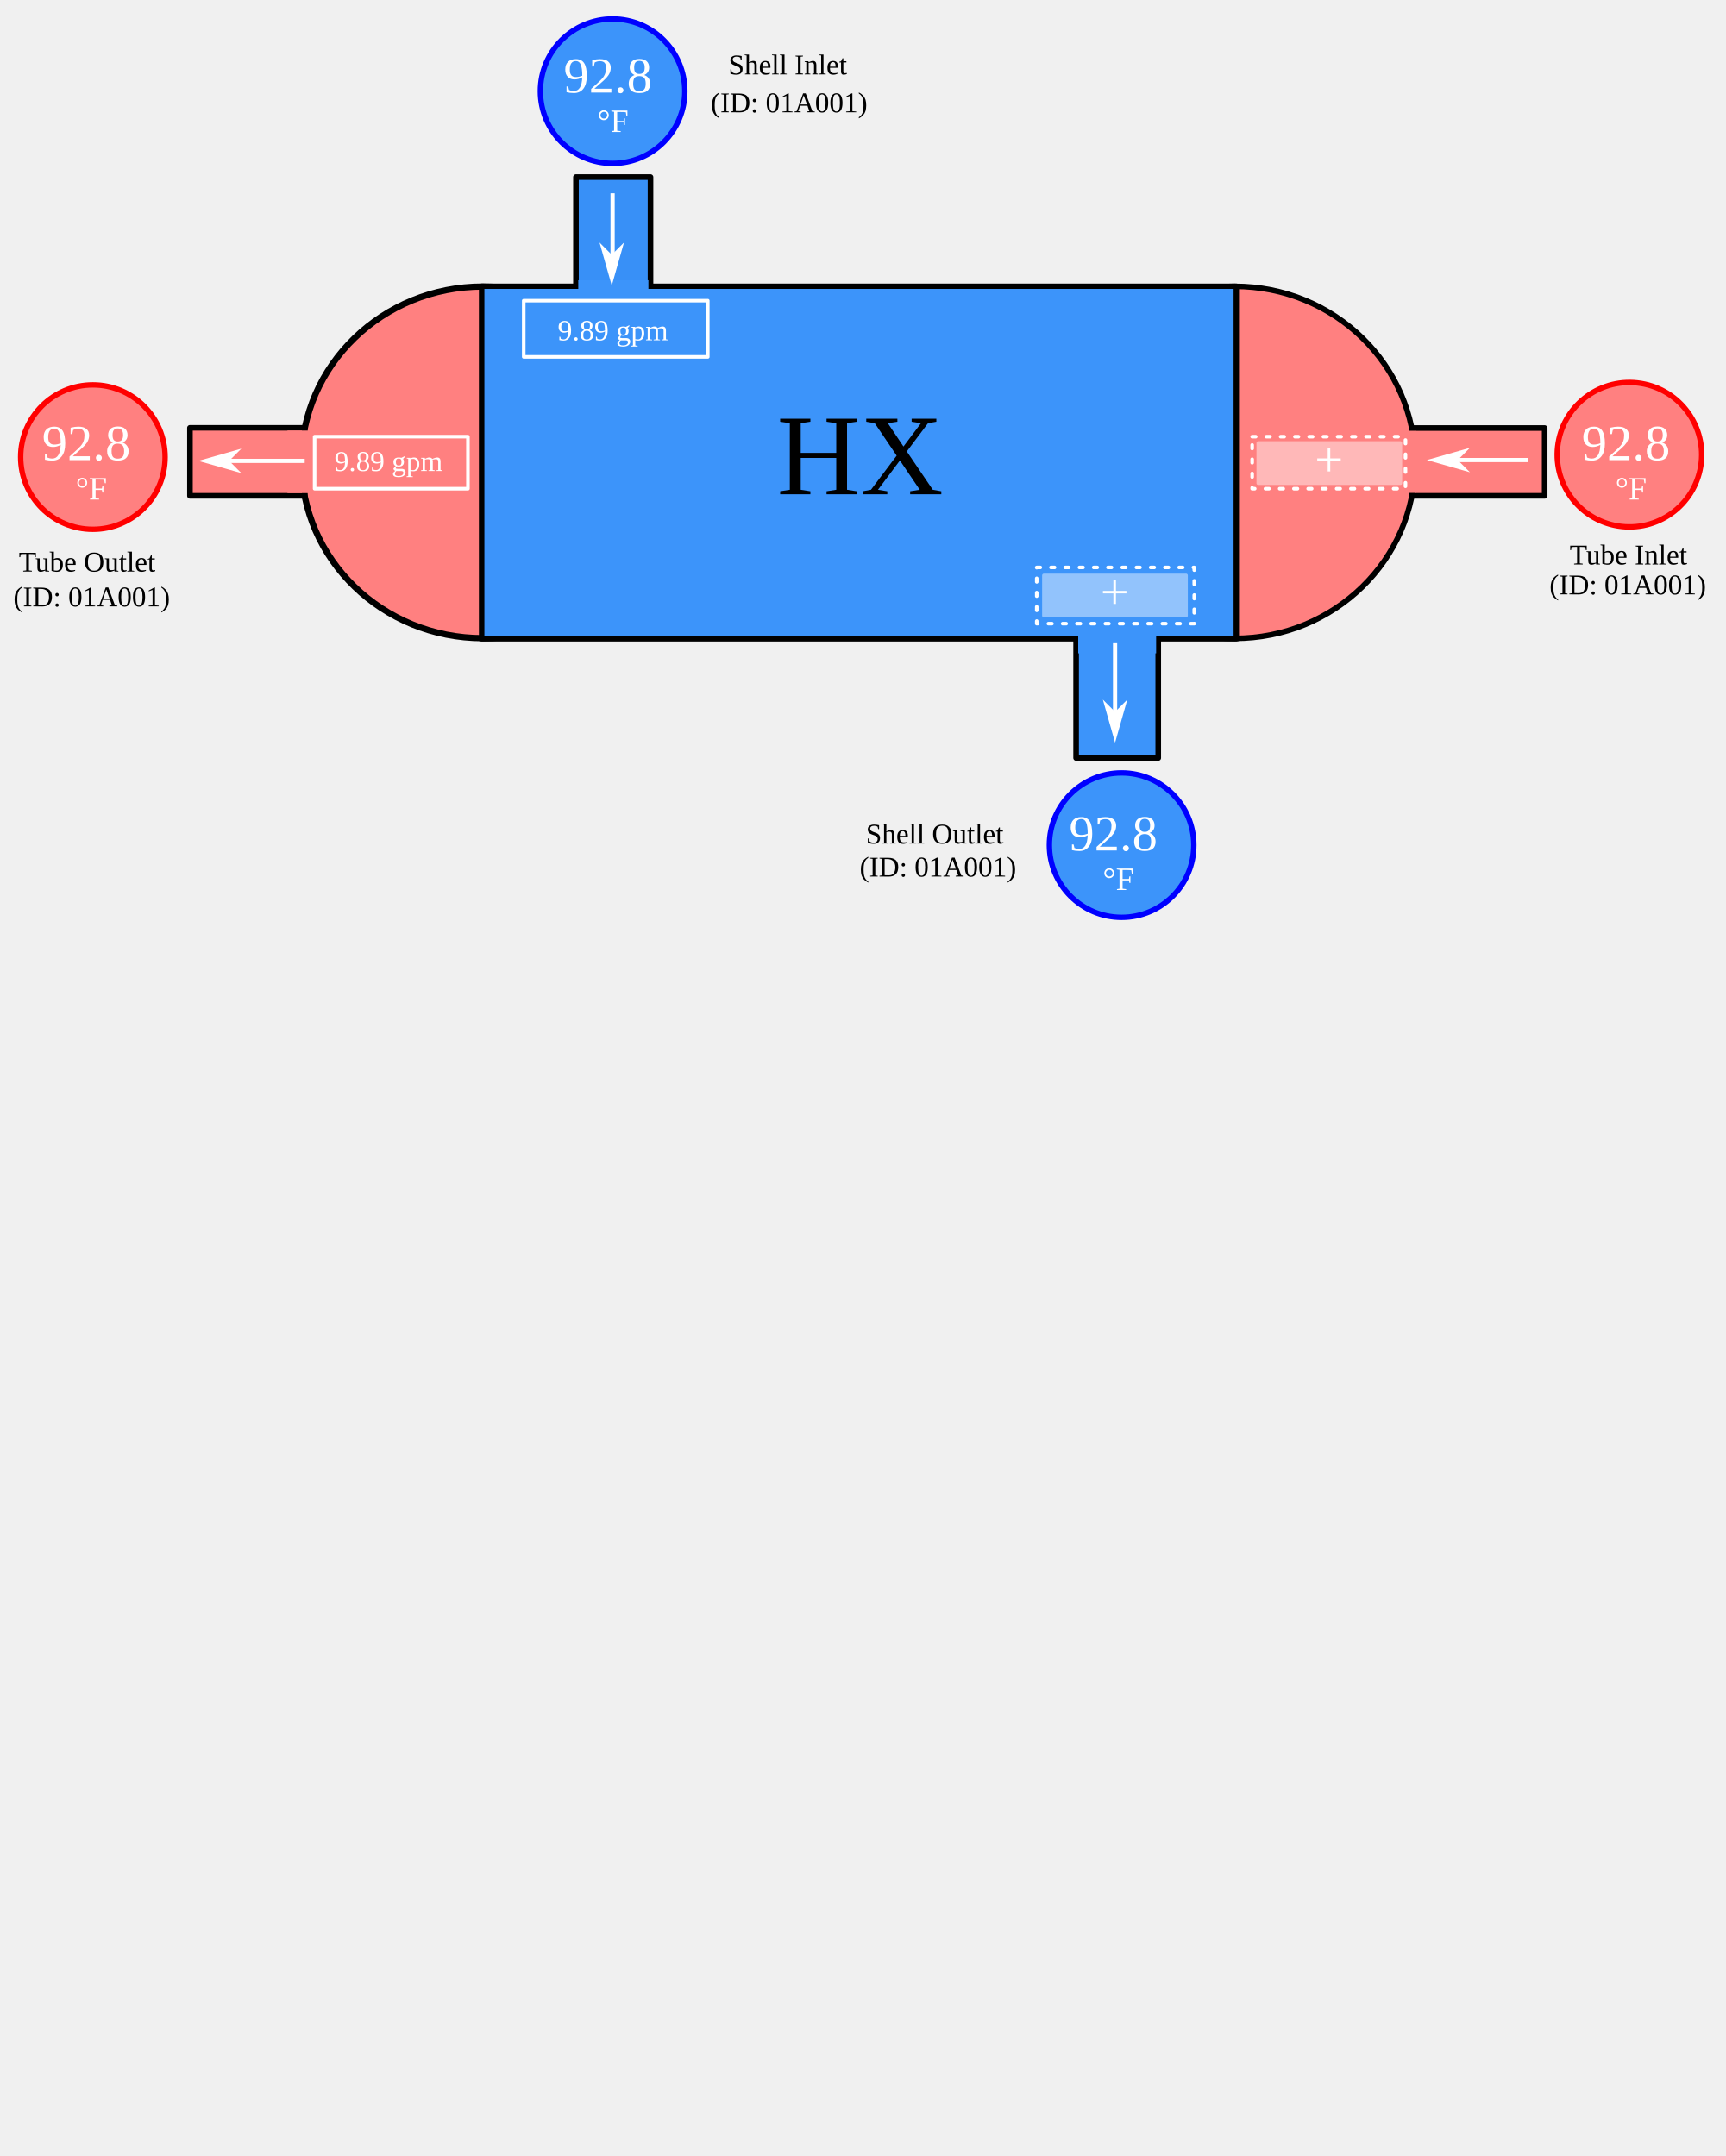
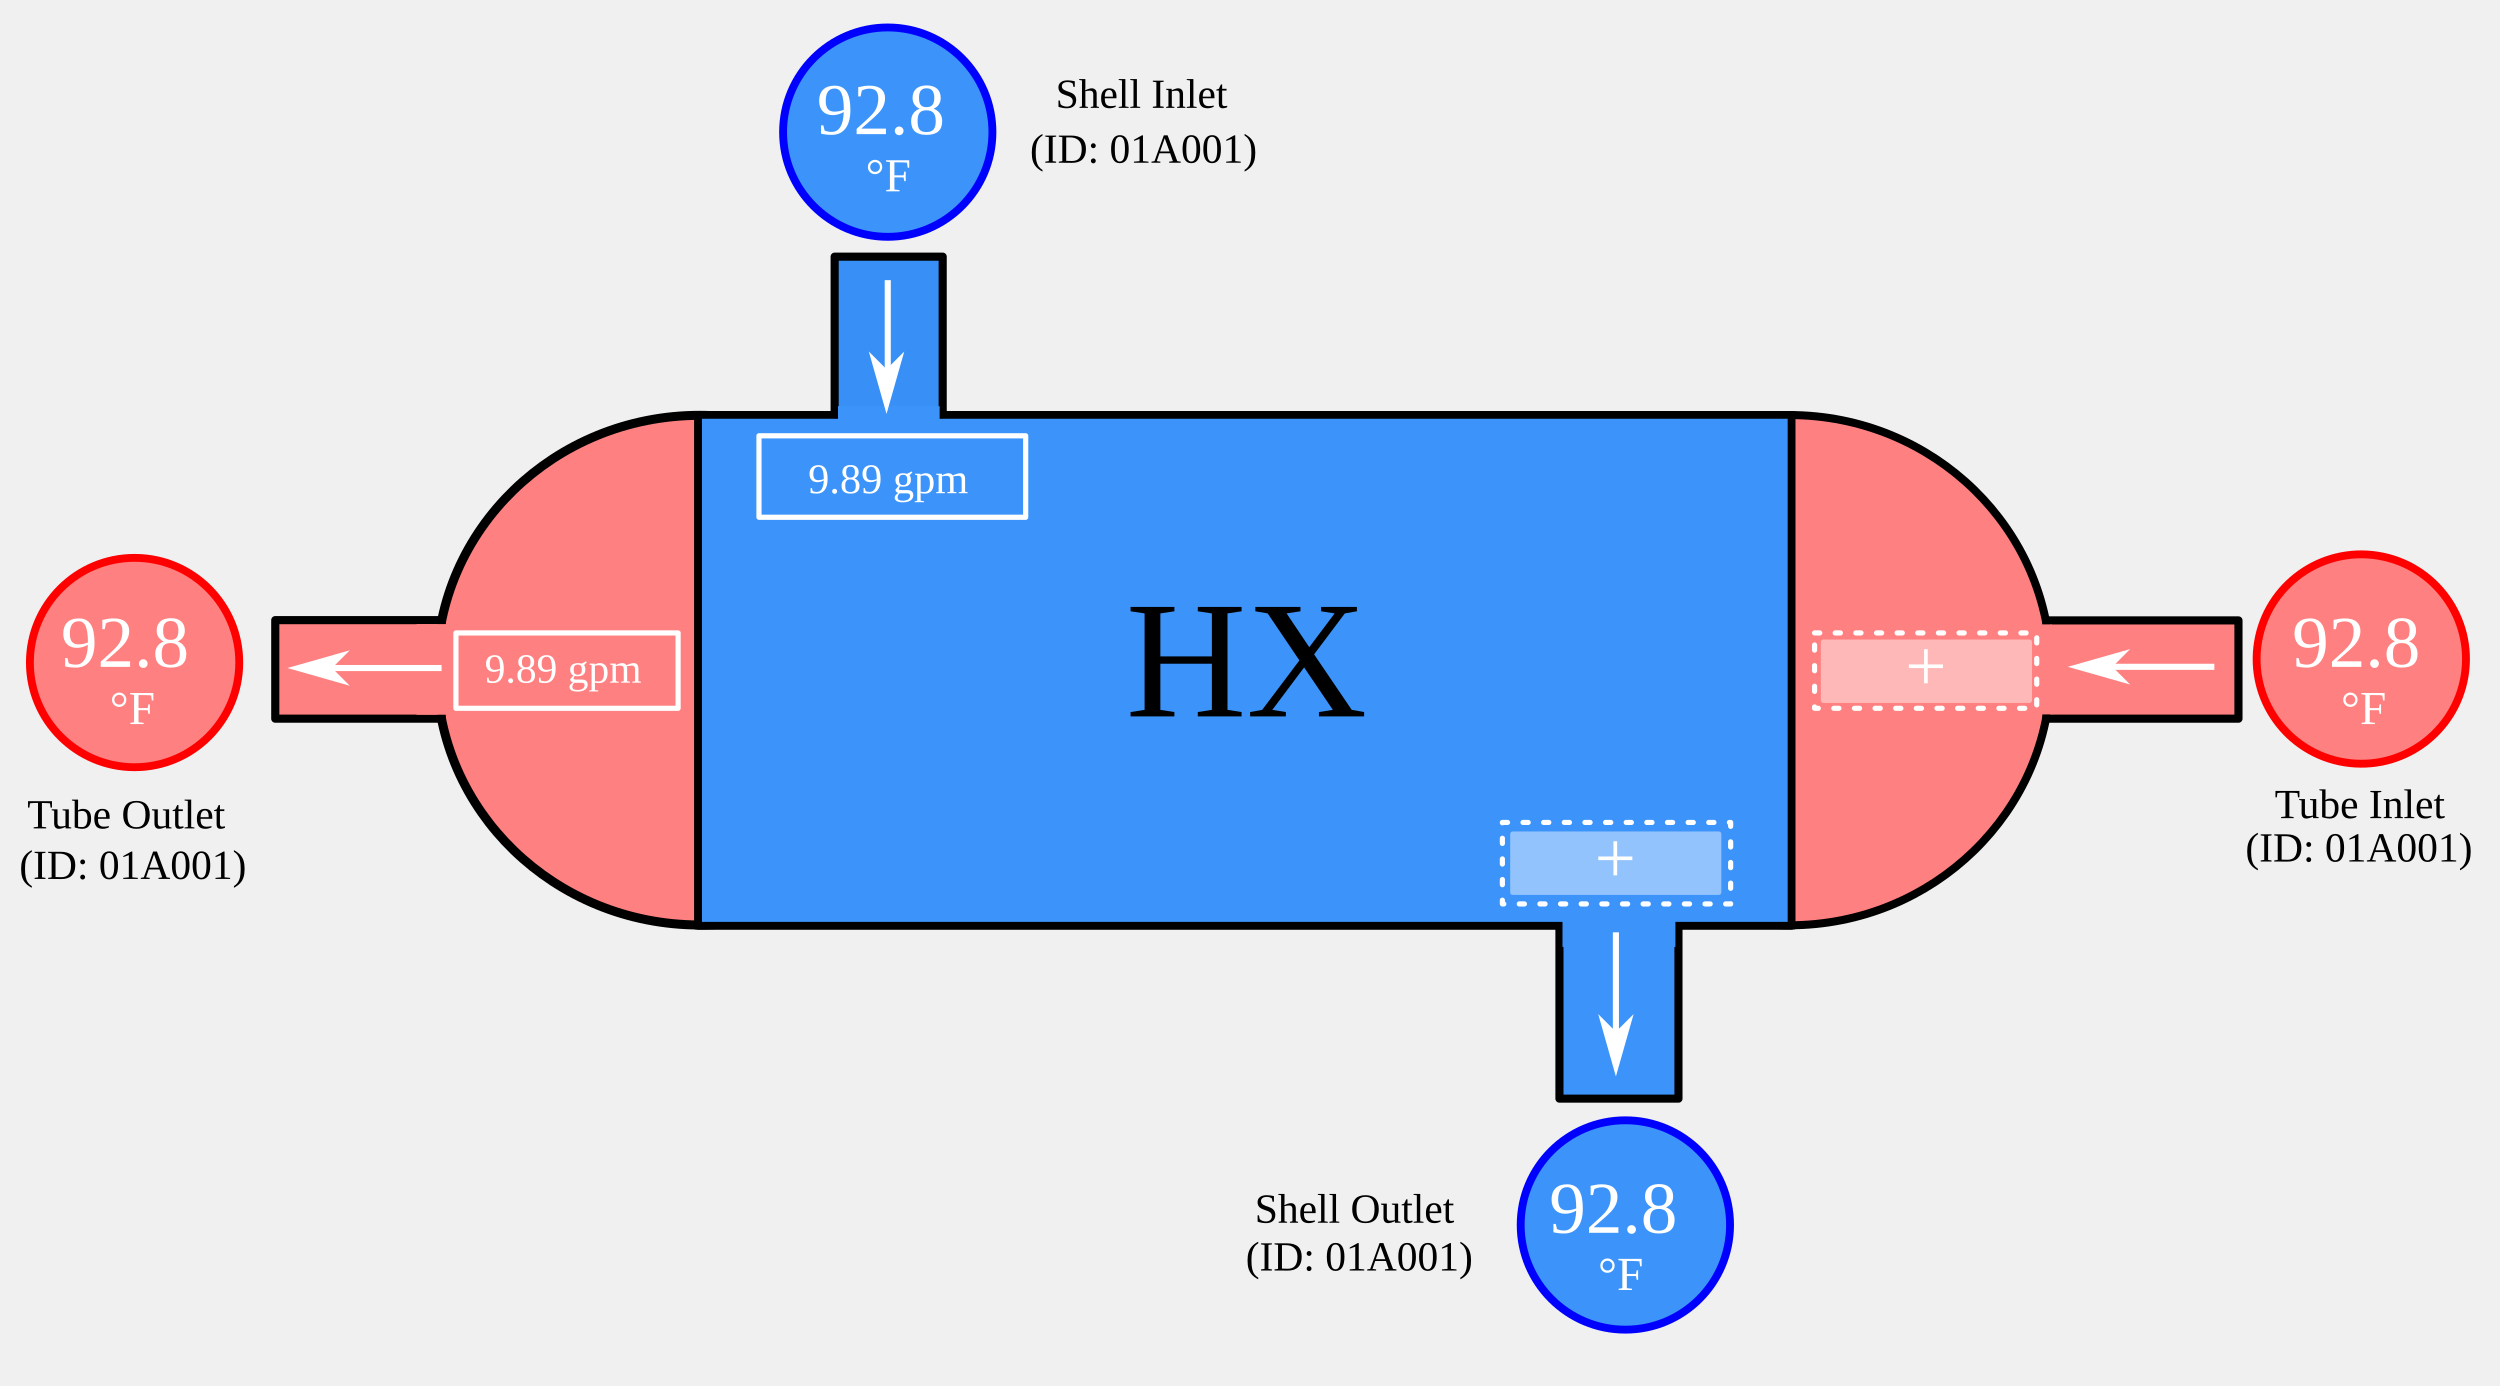
- <svg xmlns="http://www.w3.org/2000/svg" version="1.1" id="svg2" x="0px" y="0px" viewBox="0 0 819.2 1024" style="enable-background:new 0 0 819.2 1024;" xml:space="preserve">
+ <svg xmlns="http://www.w3.org/2000/svg" version="1.1" id="svg2" x="0px" y="0px" viewBox="0 0 819.2 454" style="enable-background:new 0 0 819.2 1024;" xml:space="preserve">
  <style type="text/css">
	.st0{fill:#FF8080;stroke:#000000;stroke-width:2.634;stroke-linejoin:round;}
	.st1{fill:#FF8080;stroke:#000000;stroke-width:2.961;}
	.st2{fill:#FFFFFF;stroke:#000000;stroke-width:2.663;stroke-linejoin:round;}
	.st3{fill:#3C94FA;stroke:#000000;stroke-width:2.438;}
	.st4{fill:none;}
	.st5{fill:#FF8080;stroke:#000000;stroke-width:2.669;stroke-linejoin:round;}
	.st6{fill:#0073F9;fill-opacity:0.765;stroke:#000000;stroke-width:2.662;stroke-linejoin:round;}
	.st7{fill:#3C94FA;stroke:#000000;stroke-width:2.662;stroke-linejoin:round;}
	.st8{}
	.st9{font-size:54.758px;}
	.st10{fill-rule:evenodd;clip-rule:evenodd;fill:#3C94FA;}
	.st11{fill-rule:evenodd;clip-rule:evenodd;fill:#FF8080;}
	.st12{font-size:11.659px;}
	.st13{fill-rule:evenodd;clip-rule:evenodd;fill:#FFFFFF;stroke:#FFFFFF;}

	.st14{opacity:0.847;fill:none;stroke:#0000FF;stroke-width:2.574;stroke-linecap:round;stroke-dasharray:2.574,7.722;enable-background:new    ;}
	.st15{fill:white;font-size:15.545px;}
	.st16{font-size:13.602px;}
	.st17{fill:none;stroke:#FFFFFF;stroke-width:2;stroke-miterlimit:10;}
	.st18{fill:#FF8080;stroke:#FF0000;stroke-width:2.574;stroke-linecap:round;enable-background:new    ;}
	.st19{fill:#3F0700;}
	.st20{fill:white;font-size:24px;}
	.st21{fill:#3C94FA;stroke:#0000FF;stroke-width:2.574;stroke-linecap:round;enable-background:new    ;}
	.st22{fill:none;stroke:#FFFFFF;stroke-width:1.691;stroke-linecap:round;stroke-linejoin:round;stroke-dasharray:1.691,5.072;}
	.st23{opacity:0.44;fill:#FFFFFF;stroke:#FFFFFF;stroke-width:1.691;stroke-linecap:round;stroke-linejoin:round;}
	.st24{fill:#FFFFFF;}
	.st25{}
	.st26{fill:none;stroke:#FFFFFF;stroke-width:1.691;stroke-linecap:round;stroke-linejoin:round;}
	.st27{font-size:13.888px;}
</style>
  <defs>

	</defs>
  <path id="path6736" class="st0" d="  M586.3,136c-47.3,0-85.7,37.4-85.7,83.6c0,46.2,38.4,83.6,85.7,83.6c0,0,0,0,0,0c47.3,0,85.7-37.4,85.7-83.6c0,0,0,0,0,0  C672,173.5,633.7,136,586.3,136z" />
  <ellipse id="path4552" class="st1" cx="229.3" cy="219.6" rx="86.2" ry="83.5">
</ellipse>
  <rect id="rect6794" x="228.8" y="136" class="st2" width="358.2" height="167.3">
</rect>
  <rect id="rect4550" x="228.8" y="136" class="st3" width="358.2" height="167.3">
</rect>
  <path id="path6276" class="st4" d="  M300.3,301.7l-69.7-0.1v-81.9v-81.9l111.8-0.2c61.5-0.1,141.3-0.2,177.5-0.2l65.8,0v82.3v82.3l-107.8-0.1  C418.5,301.8,338.6,301.7,300.3,301.7L300.3,301.7z" />
  <rect id="rect7266" x="90.2" y="203.2" class="st5" width="54.5" height="32.3">
</rect>
  <rect id="rect7266-48" x="273.5" y="84.1" class="st6" width="35.4" height="51.6">
</rect>
  <rect id="rect7266-48-9" x="511" y="303.6" class="st7" width="39" height="56.4">
</rect>
  <text id="asset_name" transform="matrix(1 0 0 1 368.8872 234.7461)" class="st8 st9">HX</text>
  <rect id="rect7266-8" x="670.6" y="203.3" class="st5" width="62.9" height="32.2">
</rect>
  <rect id="rect8490" x="274.6" y="133.1" class="st10" width="33.3" height="4.5" />
  <rect id="rect8490-0" x="136.5" y="204.5" class="st11" width="13.5" height="29.7" />
  <rect id="rect8490-5" x="512" y="299.9" class="st10" width="37" height="10.4" />
  <rect id="rect8490-5-0" x="668.9" y="204.6" class="st11" width="3.4" height="29.5" />
  <text transform="matrix(1 0 0 1 264.8091 103.4043)" class="st8 st12"> </text>
  <path class="st4" d="" />
  <path id="path4487" class="st13" d="M290.5,121.7l-4.8-4.8l4.8,16.9l4.8-16.9L290.5,121.7z" />
  <path id="path4286" class="st13" d="  M290.5,131.4" />
  <path class="st4" d="" />
  <path id="path4487-7" class="st13" d="M108.1,218.9l4.8-4.8L96,218.9l16.9,4.8L108.1,218.9z" />
  <path id="path4286-6" class="st13" d="  M98.4,218.9" />
  <path class="st4" d="" />
  <path id="path4487-4" class="st13" d="M529.5,338.8l-4.8-4.8l4.8,16.9l4.8-16.9L529.5,338.8z" />
  <path id="path4286-2" class="st13" d="  M529.5,348.4" />
  <path class="st4" d="" />
  <path id="path4487-7-5" class="st13" d="M691.5,218.5l4.8-4.8l-16.9,4.8l16.9,4.8L691.5,218.5z" />
  <path id="path4286-6-2" class="st13" d="  M681.9,218.5" />
  <g id="flowRoot4275" transform="translate(-5.73877)">
</g>
  <g>
    <g>
      <circle id="path4295-9-1-4" class="st21" cx="532.6" cy="401.4" r="34.3" />
      <a href="#" id="ShellOutlet">
        <text transform="matrix(1 0 0 1 507.6403 403.9592)" class="st8 st20">92.8</text>
        <text transform="matrix(1 0 0 1 523.6398 422.7033)" class="st8 st15">°F</text>
      </a>
    </g>
    <g>
      <text id="ShellOutlet_title" transform="matrix(1 0 0 1 411.1743 400.6553)" class="st8 st16">Shell Outlet</text>
      <text id="ShellOutlet_id" transform="matrix(1 0 0 1 408.2012 416.3193)" class="st8 st16">(ID: 01A001)</text>
    </g>
  </g>
  <line class="st17" x1="108.1" y1="218.9" x2="144.7" y2="218.9" />
  <line class="st17" x1="689" y1="218.5" x2="725.6" y2="218.5" />
  <line class="st17" x1="290.9" y1="128.4" x2="290.9" y2="91.8" />
  <line class="st17" x1="529.5" y1="342.1" x2="529.5" y2="305.5" />
  <g>
    <g>
      <text id="TubeOutlet_title" transform="matrix(1 0 0 1 8.937 271.4497)" class="st8 st16">Tube Outlet</text>
      <text id="TubeOutlet_id" transform="matrix(1 0 0 1 6.3271 288.0156)" class="st8 st16">(ID: 01A001)</text>
    </g>
    <g>
      <circle id="path4295-9-1" class="st18" cx="44.1" cy="217.1" r="34.3" />
      <g>
        <a id="TubeOutlet">
          <text id="TubeOutlet_n" transform="matrix(1 0 0 1 19.9541 218.5259)" class="st19 st8 st20">92.8</text>
        </a>
        <text transform="matrix(1 0 0 1 35.9541 237.27)" class="st8 st15">°F</text>
      </g>
    </g>
  </g>
  <g>
    <g>
      <text id="TubeInlet_title" transform="matrix(1 0 0 1 745.376 268.0825)" class="st8 st16">Tube Inlet</text>
      <text id="TubeInlet_id" transform="matrix(1 0 0 1 735.7715 282.3076)" class="st8 st16">(ID: 01A001)</text>
    </g>
    <g>
      <ellipse id="path4295-9-1-4-7" transform="matrix(0.1602 -0.9871 0.9871 0.1602 436.5919 945.0707)" class="st18" cx="773.7" cy="216" rx="34.3" ry="34.3" />
      <g>
        <a id="TubeInlet">
          <text transform="matrix(1 0 0 1 751.0845 218.526)" class="st19 st8 st20">92.8</text>
        </a>
        <text transform="matrix(1 0 0 1 767.0841 237.2702)" class="st8 st15">°F</text>
      </g>
    </g>
  </g>
  <g>
    <g>
      <text id="ShellInlet_title" transform="matrix(1 0 0 1 345.9185 35.3428)" class="st8 st16">Shell Inlet</text>
      <text id="ShellInlet_id" transform="matrix(1 0 0 1 337.5059 53.3311)" class="st8 st16">(ID: 01A001)</text>
    </g>
    <g>
      <circle id="path4295" class="st21" cx="290.9" cy="43.3" r="34.3" />
      <g>
        <a id="ShellInlet">
          <text transform="matrix(1 0 0 1 267.6403 43.9592)" class="st8 st20">92.8</text>
        </a>
        <text transform="matrix(1 0 0 1 283.6398 62.7033)" class="st8 st15">°F</text>
      </g>
    </g>
  </g>
  <g>
    <a id="TubeInlet_flow">
      <rect id="rect9030-1-1" x="594.6" y="207.4" class="st22" width="72.8" height="24.7" />
      <g>
        <rect id="rect9030-1-1_1_" x="597.5" y="210.4" class="st23" width="67.5" height="19.1" />
        <text transform="matrix(1 0 0 1 624.3043 226.2827)" class="st24 st25 st20">+</text>
      </g>
    </a>
  </g>
  <g>
    <a id="ShellOutlet_flow">
      <rect id="rect9030-2" x="492.3" y="269.5" class="st22" width="74.8" height="26.7" />
      <g>
        <rect id="rect9030-1-1_2_" x="495.7" y="273.3" class="st23" width="67.5" height="19.1" />
        <text transform="matrix(1 0 0 1 522.5308 289.217)" class="st24 st25 st20">+</text>
      </g>
    </a>
  </g>
  <g>
    <rect id="rect9030" x="248.7" y="142.8" class="st26" width="87.4" height="26.7" />
    <a id="ShellInlet_flow">
      <text transform="matrix(1 0 0 1 264.8091 161.6133)" class="st24 st8 st27">9.89 gpm</text>
    </a>
  </g>
  <g>
    <rect id="rect9030-1-1-7" x="149.4" y="207.4" class="st26" width="72.8" height="24.7" />
    <a id="TubeOutlet_flow">
      <text transform="matrix(1 0 0 1 158.8292 223.6892)" class="st24 st8 st16">9.89 gpm</text>
    </a>
  </g>
</svg>
